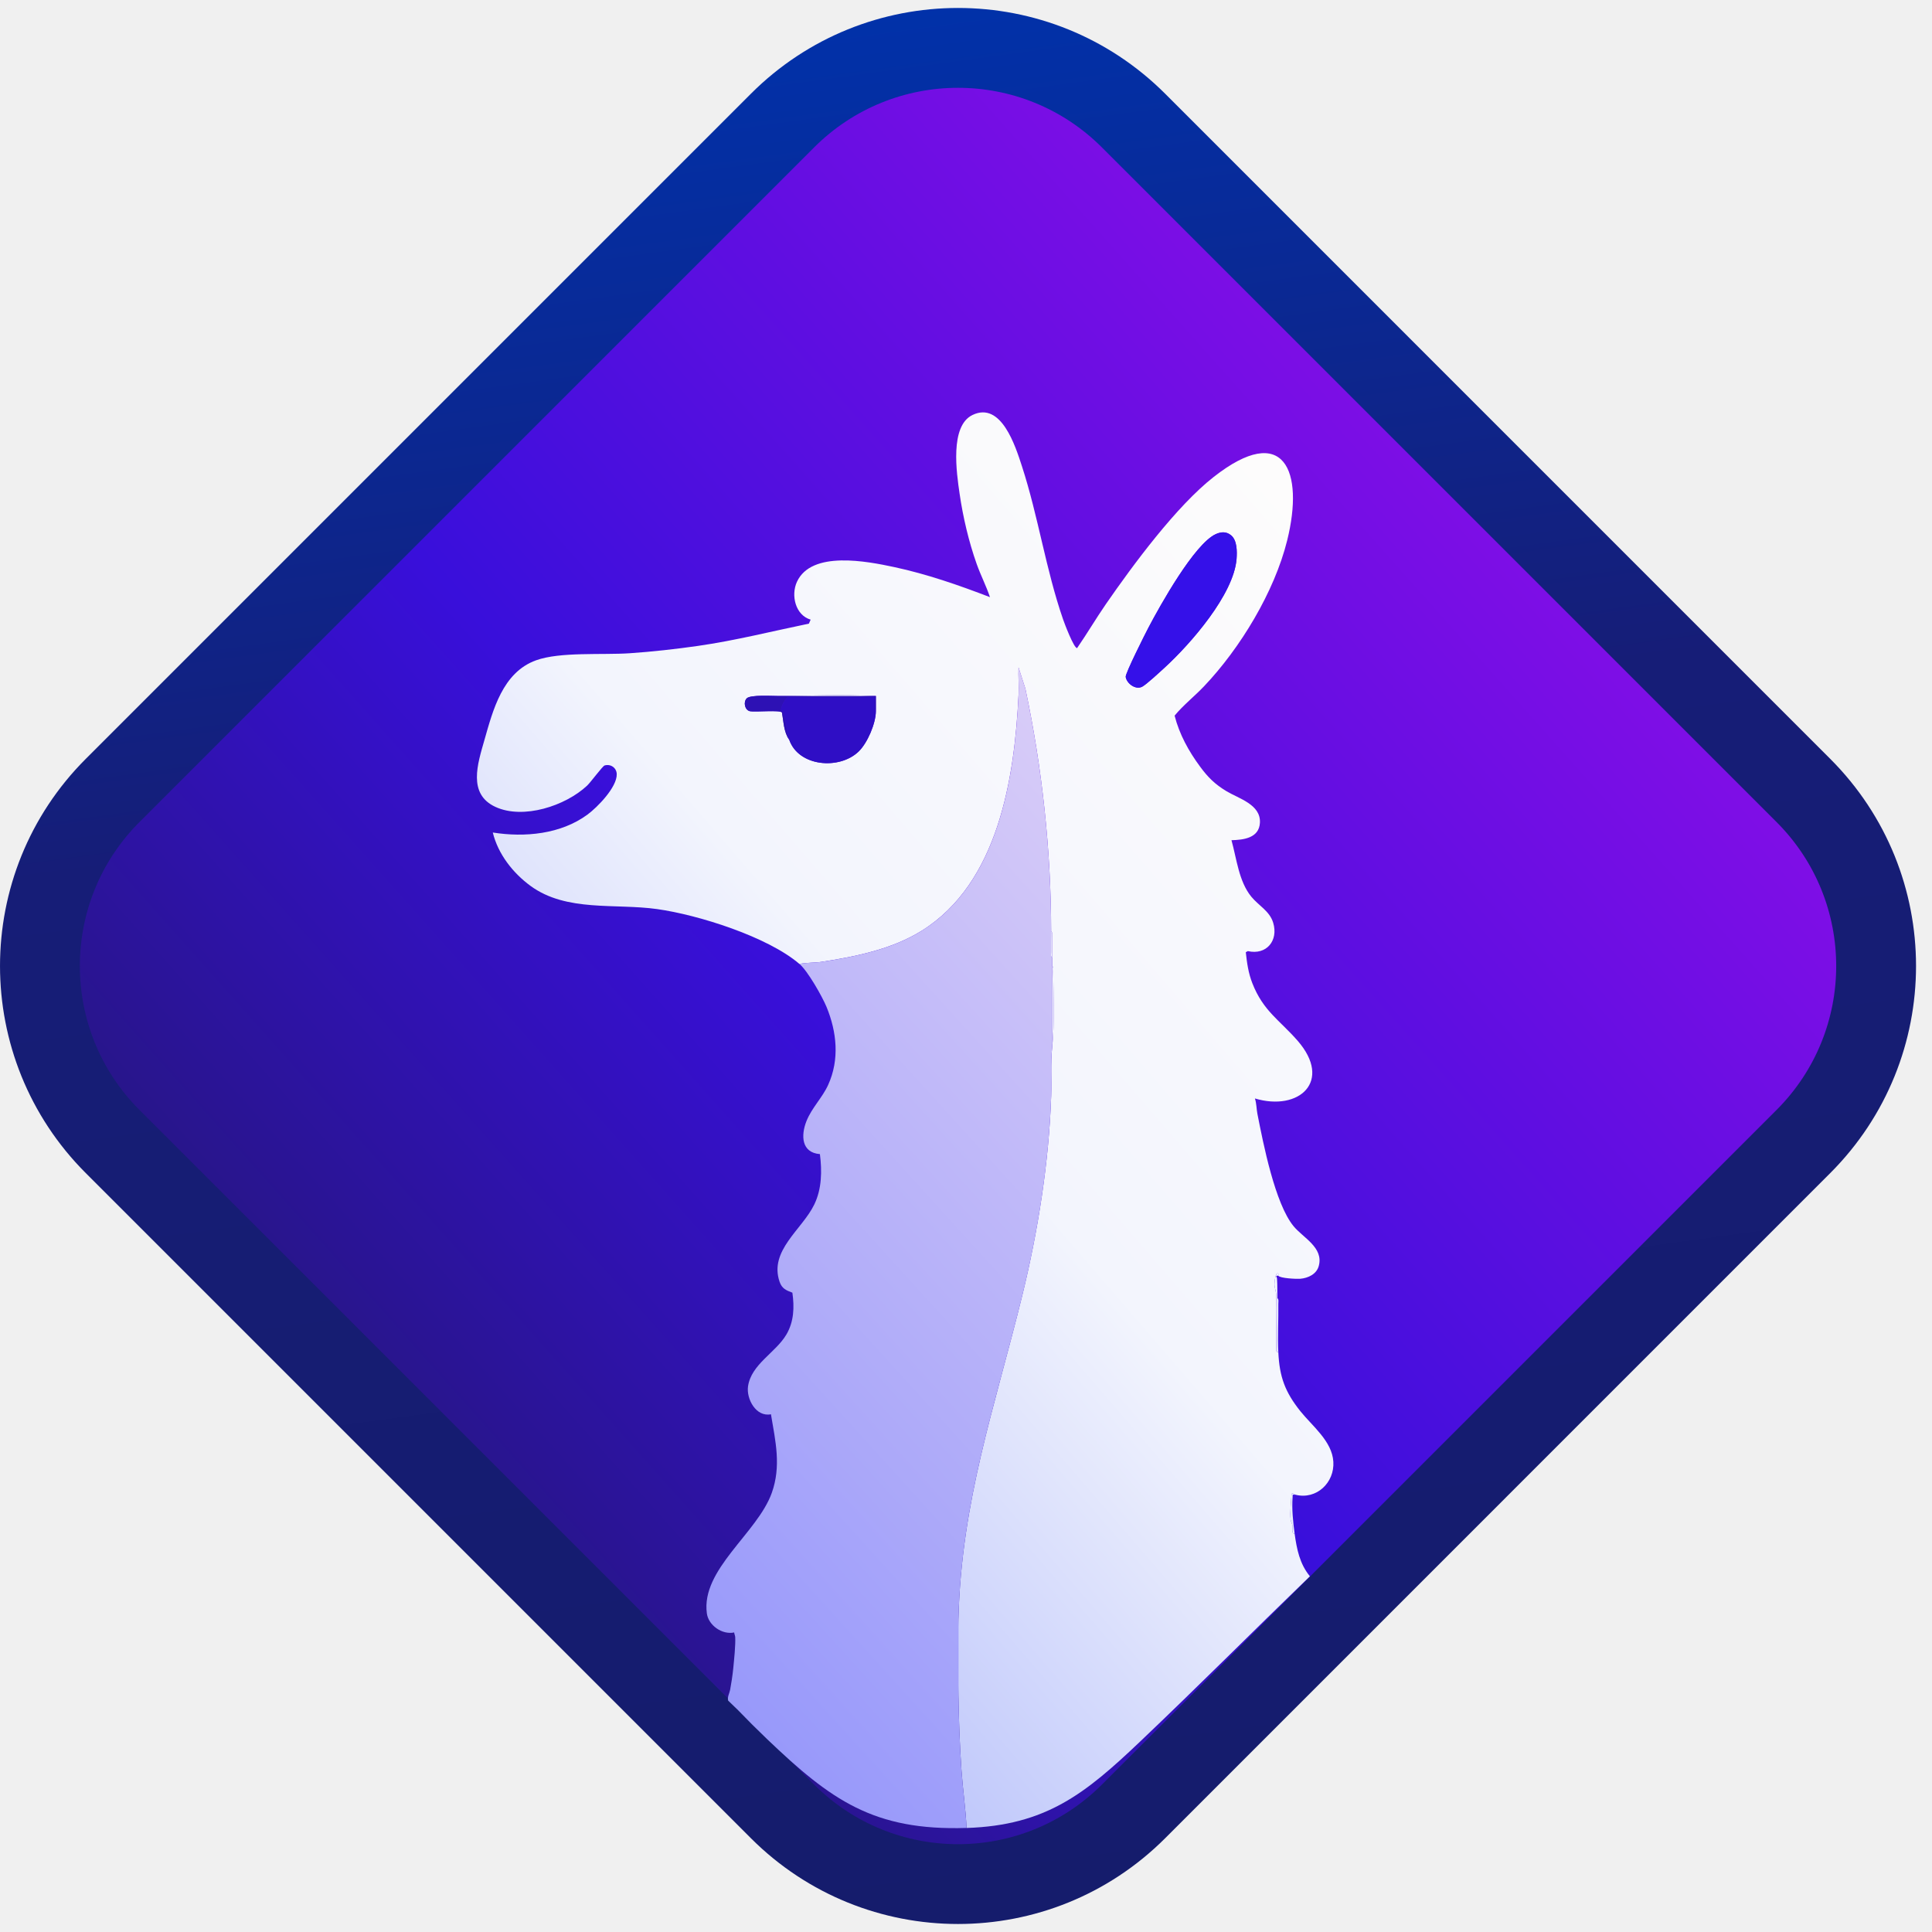
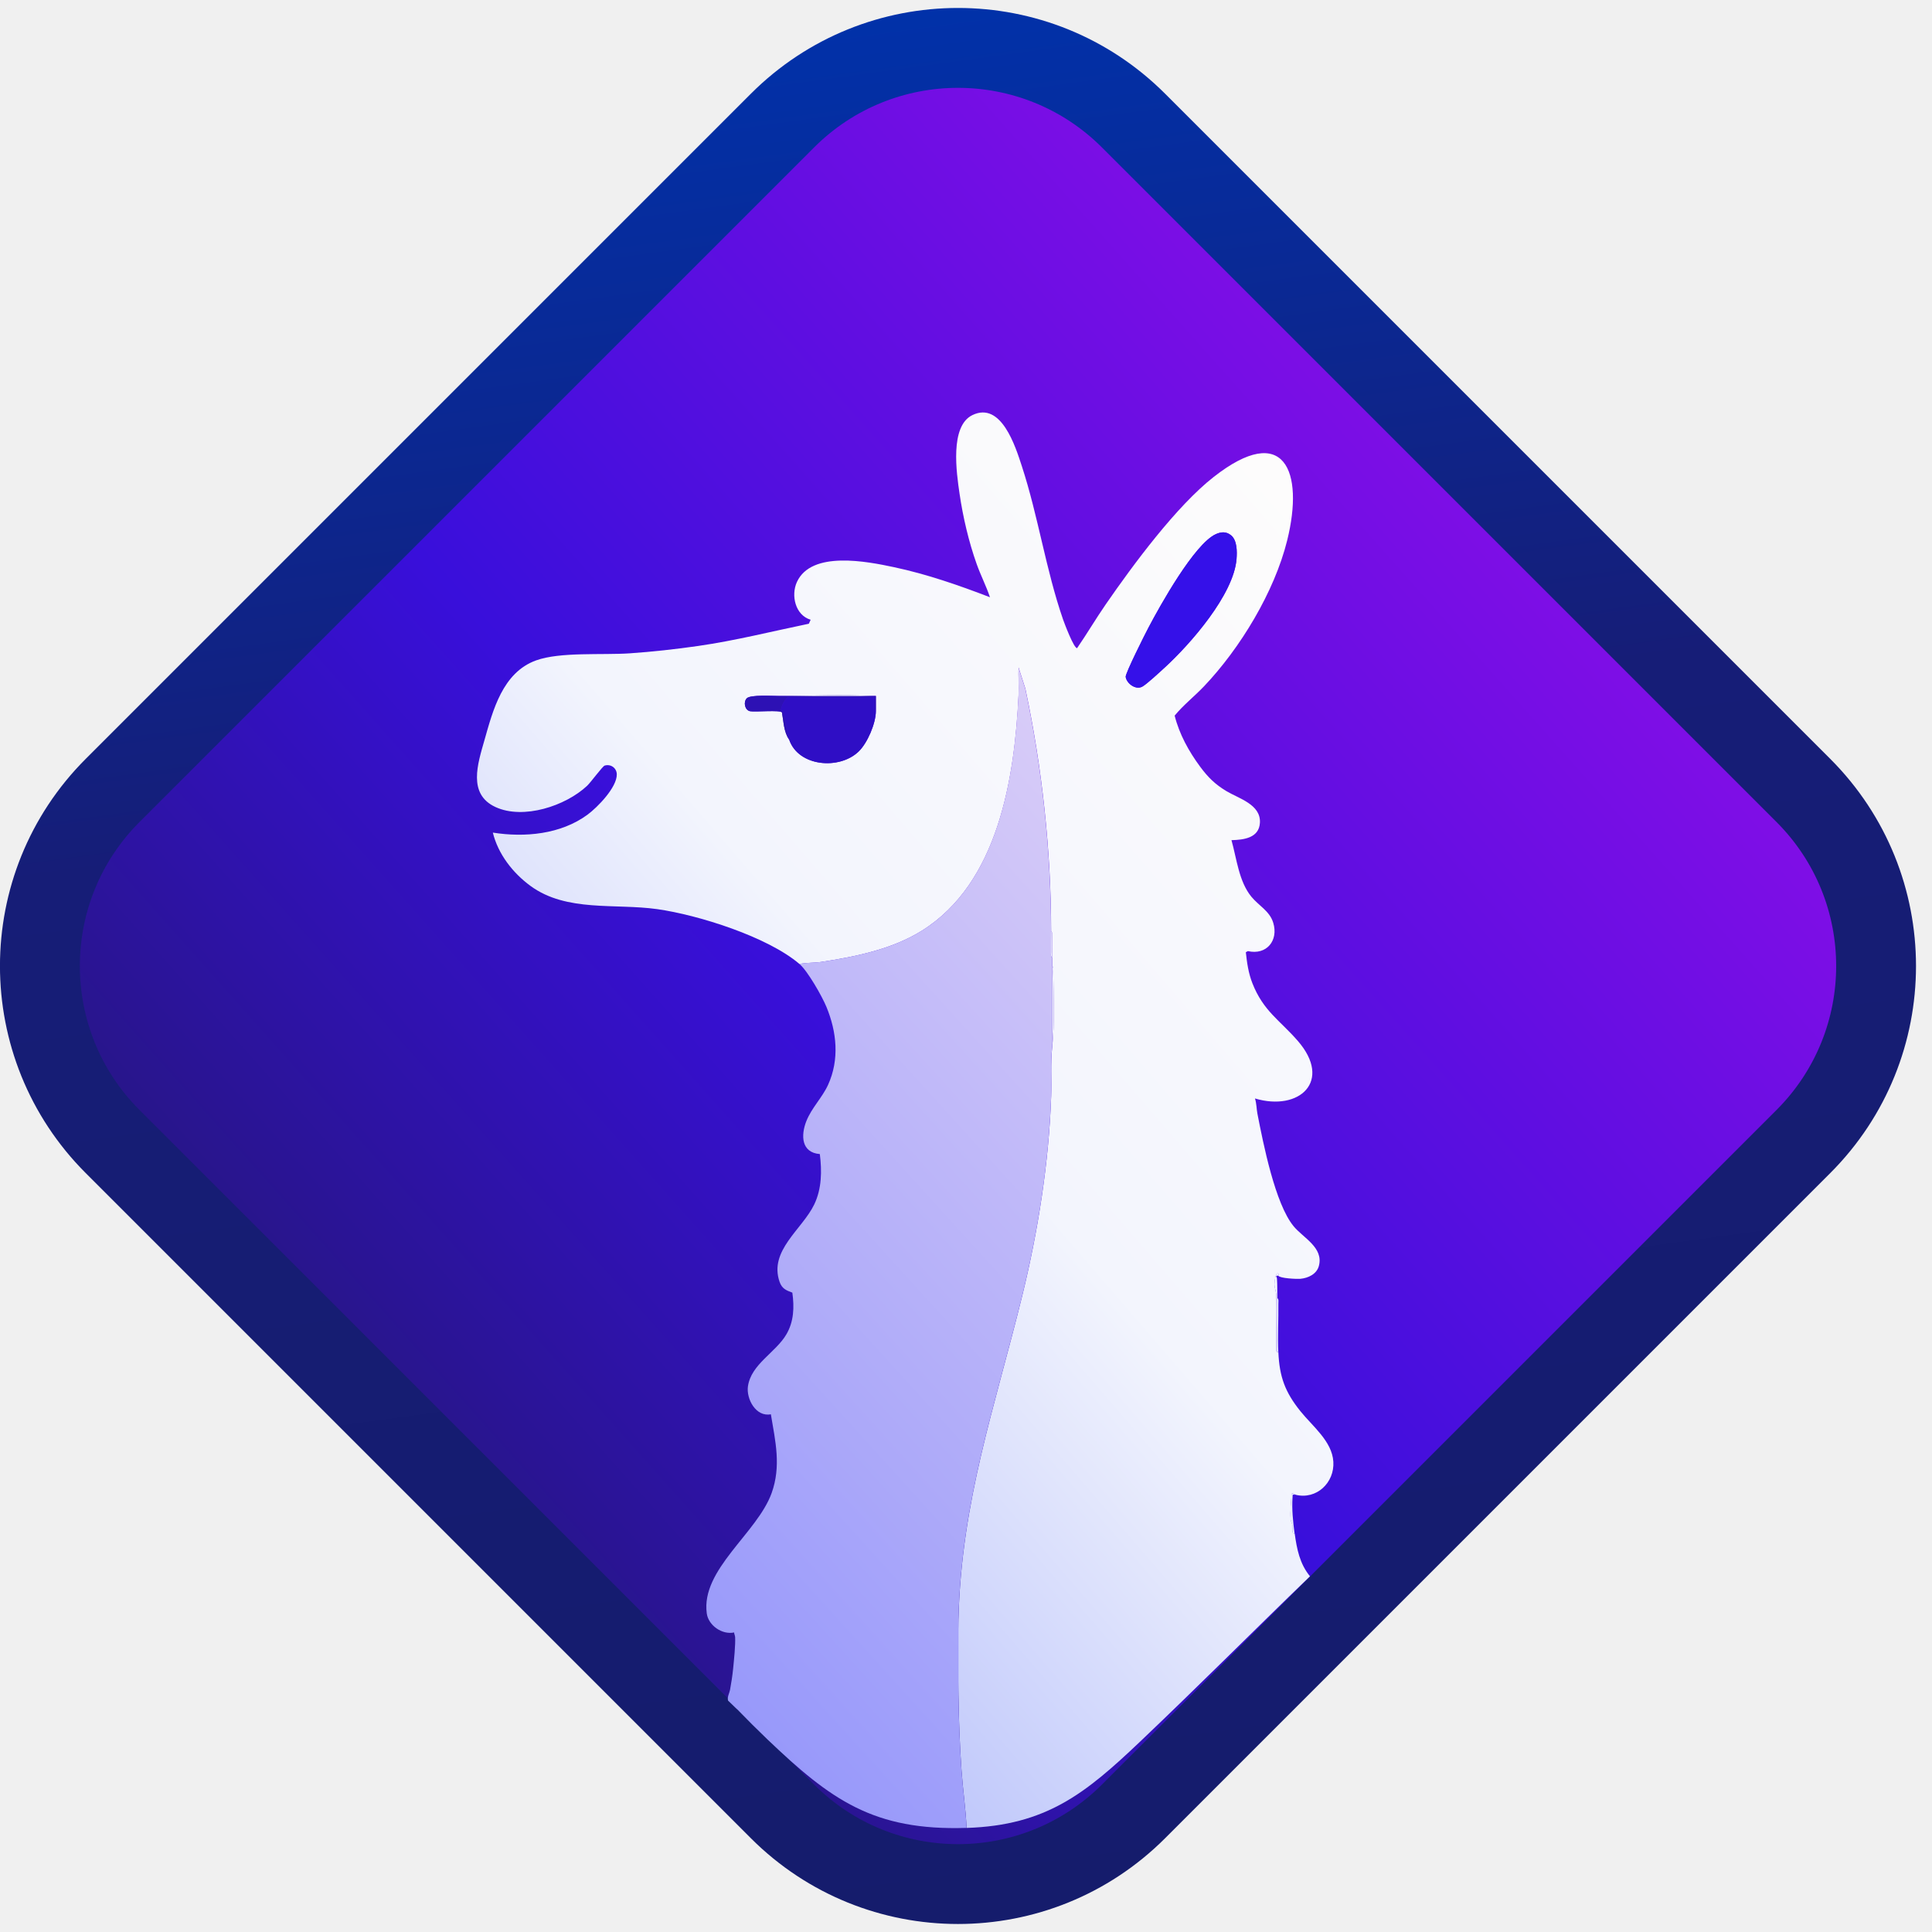
- <svg xmlns="http://www.w3.org/2000/svg" width="44" height="44" viewBox="0 0 44 44" fill="none">
-   <g clip-path="url(#clip0_155_285)">
-     <path d="M41.682 17.282L26.536 2.135C23.93 -0.47 19.706 -0.47 17.101 2.135L1.954 17.282C-0.651 19.887 -0.651 24.111 1.954 26.717L17.101 41.864C19.706 44.469 23.93 44.469 26.536 41.864L41.682 26.717C44.288 24.111 44.288 19.887 41.682 17.282Z" fill="url(#paint0_linear_155_285)" />
-     <path d="M40.46 18.722L25.096 3.358C23.286 1.547 20.351 1.547 18.54 3.358L3.176 18.722C1.366 20.532 1.366 23.468 3.176 25.278L18.54 40.642C20.351 42.453 23.286 42.453 25.096 40.642L40.46 25.278C42.271 23.468 42.271 20.532 40.46 18.722Z" fill="url(#paint1_linear_155_285)" />
-     <path d="M29.508 34.043C29.984 34.159 30.396 33.765 30.366 33.289C30.337 32.822 29.887 32.478 29.614 32.138C29.266 31.701 29.139 31.358 29.113 30.794H29.09C29.051 30.77 29.067 30.706 29.066 30.667C29.062 30.28 29.078 29.892 29.068 29.506C29.065 29.423 29.027 29.331 29.025 29.251C29.024 29.216 29.046 28.951 29.113 29.008C29.117 29.021 29.109 29.047 29.113 29.054C29.154 29.113 29.527 29.13 29.612 29.123C29.792 29.108 29.986 29.018 30.035 28.828C30.145 28.411 29.683 28.194 29.462 27.928C29.038 27.416 28.769 26.043 28.636 25.364C28.615 25.258 28.617 25.128 28.58 25.017C29.594 25.318 30.349 24.619 29.555 23.705C29.143 23.232 28.771 23.029 28.522 22.394C28.43 22.16 28.399 21.931 28.372 21.686L28.419 21.661C28.843 21.758 29.119 21.422 28.996 21.015C28.915 20.747 28.666 20.627 28.498 20.422C28.213 20.074 28.164 19.557 28.046 19.135C28.325 19.128 28.676 19.085 28.694 18.736C28.715 18.321 28.213 18.188 27.932 18.019C27.67 17.861 27.51 17.703 27.331 17.459C27.073 17.111 26.858 16.721 26.751 16.298C26.947 16.06 27.203 15.859 27.42 15.631C28.245 14.764 29.025 13.478 29.315 12.306C29.705 10.731 29.25 9.6 27.64 10.863C26.795 11.525 25.81 12.855 25.182 13.764C24.957 14.091 24.755 14.434 24.53 14.76C24.456 14.762 24.242 14.197 24.211 14.106C23.817 12.968 23.647 11.763 23.272 10.612C23.128 10.171 22.805 9.132 22.146 9.452C21.628 9.704 21.785 10.769 21.854 11.242C21.931 11.775 22.064 12.34 22.244 12.846C22.335 13.102 22.461 13.346 22.546 13.6C21.836 13.327 21.112 13.075 20.366 12.915C19.752 12.784 18.48 12.531 18.149 13.252C18.01 13.557 18.113 14.009 18.462 14.112L18.422 14.203C17.58 14.377 16.747 14.588 15.895 14.71C15.396 14.782 14.847 14.843 14.345 14.877C13.711 14.92 12.758 14.84 12.208 15.038C11.444 15.314 11.225 16.178 11.032 16.855C10.88 17.389 10.645 18.083 11.284 18.377C11.917 18.669 12.878 18.354 13.37 17.893C13.452 17.816 13.722 17.448 13.769 17.433C13.907 17.392 14.042 17.486 14.046 17.63C14.054 17.927 13.606 18.385 13.379 18.552C12.771 18.999 11.951 19.075 11.223 18.96C11.343 19.451 11.681 19.882 12.084 20.177C12.903 20.775 14.01 20.569 14.967 20.704C15.903 20.835 17.486 21.334 18.207 21.954C18.366 21.919 18.549 21.93 18.705 21.906C19.481 21.787 20.312 21.62 20.99 21.198C22.74 20.108 23.105 17.715 23.197 15.817C23.207 15.613 23.188 15.405 23.196 15.201L23.352 15.684C23.734 17.475 23.938 19.377 23.939 21.211C23.977 21.235 23.962 21.299 23.962 21.338C23.964 21.497 23.962 21.656 23.962 21.814V22C24 22.024 23.985 22.088 23.985 22.127C23.992 22.688 24.021 23.306 23.962 23.856C23.923 24.219 23.952 24.59 23.94 24.959C23.89 26.459 23.64 28.039 23.282 29.5C22.654 32.058 21.896 34.166 21.827 36.874C21.813 37.437 21.818 38.026 21.827 38.591C21.836 39.167 21.857 39.746 21.897 40.319C21.928 40.756 21.992 41.193 22.013 41.631C23.826 41.572 24.72 40.845 25.958 39.67C27.265 38.429 28.536 37.152 29.832 35.899C29.598 35.613 29.533 35.28 29.484 34.925C29.406 34.939 29.441 34.788 29.433 34.733C29.426 34.692 29.397 34.653 29.393 34.609C29.376 34.412 29.403 34.216 29.415 34.02C29.457 34.001 29.487 34.038 29.508 34.043ZM19.948 16.199C19.945 16.476 19.755 16.923 19.554 17.116C19.116 17.538 18.188 17.461 17.975 16.849C17.848 16.675 17.847 16.431 17.809 16.226C17.769 16.165 17.198 16.22 17.083 16.198C16.963 16.176 16.922 15.989 17.007 15.904C17.093 15.818 17.594 15.852 17.743 15.851H19.901C19.917 15.852 19.932 15.85 19.948 15.851V16.199ZM26.527 15.202C26.426 15.294 26.11 15.588 26.013 15.639C25.858 15.72 25.658 15.561 25.637 15.416C25.625 15.34 26.08 14.437 26.154 14.296C26.418 13.793 27.202 12.386 27.689 12.164C27.809 12.11 27.929 12.101 28.038 12.192C28.177 12.307 28.174 12.564 28.162 12.73C28.098 13.541 27.112 14.665 26.527 15.202Z" fill="url(#paint2_linear_155_285)" />
-     <path d="M16.784 38.923C17.012 39.16 17.248 39.395 17.476 39.613C18.919 40.989 19.892 41.699 22.013 41.63C21.992 41.192 21.928 40.756 21.897 40.319C21.857 39.746 21.837 39.167 21.828 38.59V36.873C21.896 34.166 22.655 32.057 23.283 29.499C23.641 28.039 23.891 26.458 23.94 24.959C23.952 24.589 23.923 24.219 23.962 23.856V21.814C23.924 21.79 23.939 21.726 23.939 21.687C23.937 21.528 23.939 21.369 23.939 21.211C23.938 19.377 23.734 17.475 23.352 15.683L23.197 15.201C23.188 15.405 23.207 15.613 23.198 15.817C23.106 17.715 22.741 20.108 20.99 21.198C20.312 21.62 19.482 21.787 18.706 21.906C18.549 21.93 18.367 21.919 18.207 21.953C18.399 22.118 18.721 22.687 18.822 22.928C19.059 23.501 19.123 24.131 18.861 24.707C18.729 24.999 18.487 25.229 18.366 25.534C18.238 25.857 18.249 26.251 18.673 26.284C18.722 26.669 18.717 27.075 18.545 27.431C18.271 28.001 17.509 28.48 17.755 29.193C17.808 29.346 17.901 29.386 18.046 29.44C18.093 29.771 18.082 30.098 17.91 30.392C17.667 30.806 17.11 31.067 17.036 31.572C16.994 31.857 17.217 32.278 17.558 32.209C17.662 32.829 17.795 33.391 17.576 34.002C17.247 34.918 15.962 35.743 16.098 36.744C16.135 37.017 16.447 37.236 16.72 37.178C16.723 37.212 16.742 37.25 16.744 37.283C16.754 37.464 16.718 37.806 16.699 37.999C16.683 38.162 16.652 38.357 16.628 38.484C16.614 38.561 16.561 38.647 16.583 38.73L16.784 38.924V38.923Z" fill="url(#paint3_linear_155_285)" />
-     <path d="M29.09 30.794C29.051 30.77 29.067 30.706 29.066 30.667C29.061 30.28 29.078 29.892 29.068 29.505C29.065 29.423 29.027 29.331 29.025 29.251C29.024 29.216 29.046 28.951 29.113 29.008C29.117 29.021 29.109 29.047 29.113 29.054C29.033 29.044 29.08 29.079 29.083 29.119C29.092 29.268 29.089 29.415 29.09 29.564C29.091 29.974 29.089 30.385 29.09 30.794Z" fill="#F5F9FE" />
-     <path d="M29.507 34.042C29.426 34.04 29.443 34.028 29.438 34.099C29.417 34.36 29.449 34.667 29.484 34.924C29.405 34.938 29.441 34.788 29.432 34.732C29.426 34.692 29.397 34.653 29.393 34.609C29.376 34.411 29.403 34.215 29.414 34.019C29.457 34.001 29.487 34.038 29.507 34.042Z" fill="#EBF0FD" />
-     <path d="M29.113 30.794H29.09C29.088 30.385 29.091 29.974 29.09 29.564C29.128 29.589 29.113 29.652 29.113 29.692C29.118 30.056 29.096 30.433 29.113 30.794Z" fill="#EBF0FD" />
-     <path d="M28.038 12.192C28.177 12.307 28.174 12.564 28.162 12.729C28.098 13.54 27.112 14.665 26.527 15.202C26.426 15.294 26.11 15.588 26.013 15.639C25.858 15.72 25.658 15.561 25.637 15.416C25.625 15.34 26.08 14.437 26.154 14.296C26.418 13.793 27.201 12.386 27.689 12.164C27.809 12.11 27.929 12.101 28.038 12.192Z" fill="#3510E9" />
-     <path d="M17.975 16.849C17.907 16.652 17.906 16.407 17.848 16.243C17.83 16.193 17.787 16.206 17.787 16.165C17.788 16.094 17.891 15.874 17.963 15.874H19.924C19.928 15.963 19.919 16.053 19.923 16.142C19.925 16.172 19.947 16.196 19.947 16.199C19.945 16.476 19.755 16.923 19.554 17.116C19.116 17.538 18.187 17.461 17.975 16.849Z" fill="#2F0EC5" />
-     <path d="M17.743 15.851C18.442 15.844 19.207 15.817 19.901 15.851C19.916 15.851 19.932 15.849 19.947 15.851V16.199C19.947 16.196 19.925 16.172 19.923 16.142C19.919 16.053 19.928 15.963 19.924 15.874H17.963C17.891 15.874 17.788 16.094 17.787 16.165C17.787 16.206 17.83 16.193 17.848 16.243C17.906 16.407 17.907 16.652 17.975 16.849C17.848 16.675 17.847 16.431 17.808 16.226C17.768 16.165 17.197 16.22 17.082 16.198C16.962 16.176 16.922 15.989 17.007 15.904C17.093 15.818 17.593 15.852 17.743 15.851V15.851Z" fill="#2D11B4" />
-     <path d="M19.901 15.851C19.207 15.817 18.443 15.844 17.743 15.851H19.901Z" fill="#FEFEFE" />
-     <path d="M23.962 23.856V22C24.001 22.024 23.985 22.088 23.986 22.127C23.993 22.689 24.022 23.306 23.962 23.856Z" fill="#F3F6FE" />
-     <path d="M21.827 38.591V36.873C21.813 37.437 21.818 38.026 21.827 38.591Z" fill="#9A9BFB" />
-     <path d="M23.962 21.814C23.923 21.79 23.939 21.726 23.938 21.687C23.936 21.528 23.939 21.369 23.939 21.211C23.977 21.235 23.962 21.299 23.962 21.338C23.964 21.497 23.962 21.656 23.962 21.814Z" fill="#F3F6FE" />
+ <svg xmlns="http://www.w3.org/2000/svg" fill="none" height="44" viewBox="0 0 44 44" width="44">
+   <linearGradient id="a" gradientUnits="userSpaceOnUse" x1="18.874" x2="24.762" y1=".522" y2="43.477">
+     <stop offset="0" stop-color="#0131a9" />
+     <stop offset=".39" stop-color="#161d77" />
+     <stop offset="1" stop-color="#151c6c" />
+   </linearGradient>
+   <linearGradient id="b" gradientUnits="userSpaceOnUse" x1="33.836" x2="9.8" y1="11.282" y2="32.717">
+     <stop offset="0" stop-color="#7f0ee6" />
+     <stop offset=".59" stop-color="#390fdb" />
+     <stop offset="1" stop-color="#28158b" />
+   </linearGradient>
+   <linearGradient id="c" gradientUnits="userSpaceOnUse" x1="33.145" x2="13.768" y1="15.18" y2="31.901">
+     <stop offset="0" stop-color="#fdfcfc" />
+     <stop offset=".59" stop-color="#f3f5fd" />
+     <stop offset="1" stop-color="#c1c9fb" />
+   </linearGradient>
+   <linearGradient id="d" gradientUnits="userSpaceOnUse" x1="29.355" x2="14.237" y1="22.282" y2="36.019">
+     <stop offset="0" stop-color="#d8ccf8" />
+     <stop offset="1" stop-color="#9899fa" />
+   </linearGradient>
+   <clipPath id="e">
+     <path d="m0.0.182h43.636v43.636h-43.636z" />
+   </clipPath>
+   <g clip-path="url(#e)">
+     <path d="m41.682 17.282-15.147-15.147c-2.605-2.605-6.829-2.605-9.435 0l-15.147 15.147c-2.605 2.605-2.605 6.829 0 9.435l15.147 15.147c2.605 2.605 6.829 2.605 9.435 0l15.147-15.147c2.605-2.605 2.605-6.829 0-9.435z" fill="url(#a)" />
+     <path d="m40.46 18.722-15.364-15.364c-1.81-1.81-4.746-1.81-6.556 0l-15.364 15.364c-1.81 1.81-1.81 4.746 0 6.556l15.364 15.364c1.81 1.81 4.746 1.81 6.556 0l15.364-15.364c1.81-1.81 1.81-4.746 0-6.556z" fill="url(#b)" />
+     <path d="m29.508 34.043c.477.116.888-.278.858-.754-.029-.467-.479-.811-.751-1.151-.349-.436-.476-.78-.501-1.343h-.023c-.038-.024-.023-.088-.024-.127-.005-.387.012-.775.001-1.161-.002-.083-.041-.175-.042-.255-.001-.035.021-.3.088-.243.004.013-.004.04 0 .046.041.059.414.076.499.069.18-.016.374-.106.424-.295.109-.417-.353-.634-.574-.9-.424-.512-.693-1.885-.826-2.564-.021-.106-.019-.237-.056-.348 1.015.301 1.77-.398.975-1.312-.411-.473-.783-.676-1.033-1.311-.092-.235-.123-.463-.15-.708l.047-.025c.424.097.701-.239.577-.646-.081-.268-.33-.388-.498-.593-.285-.348-.334-.866-.453-1.288.28-.007.63-.049.648-.399.021-.415-.48-.548-.762-.717-.261-.157-.421-.316-.601-.559-.257-.348-.473-.738-.579-1.161.195-.239.451-.439.668-.667.825-.867 1.605-2.153 1.895-3.325.39-1.575-.065-2.705-1.675-1.443-.845.662-1.83 1.992-2.458 2.902-.225.326-.427.669-.652.996-.075.003-.288-.563-.32-.654-.393-1.137-.563-2.343-.939-3.493-.144-.441-.467-1.48-1.126-1.16-.518.252-.361 1.316-.292 1.789.078.533.21 1.098.391 1.605.091.256.217.5.302.754-.71-.273-1.435-.525-2.181-.684-.614-.131-1.885-.385-2.216.337-.14.305-.036.757.313.859l-.041.091c-.841.174-1.674.385-2.526.507-.499.072-1.048.133-1.55.167-.633.043-1.587-.037-2.136.161-.764.276-.984 1.14-1.176 1.817-.152.534-.387 1.229.252 1.523.633.292 1.594-.023 2.086-.484.082-.077.352-.446.399-.46.138-.042.273.053.277.196.008.297-.44.755-.667.922-.608.447-1.427.523-2.156.408.12.49.457.922.86 1.216.819.599 1.926.392 2.884.527.936.132 2.518.631 3.24 1.25.159-.035.341-.023.498-.048.776-.119 1.607-.286 2.285-.708 1.75-1.09 2.115-3.482 2.207-5.381.01-.204-.009-.412-.001-.616l.155.482c.382 1.792.586 3.693.587 5.528.038.024.023.088.024.127.002.159-.001.318-.001.476v.186c.038.024.023.088.024.127.007.561.036 1.179-.024 1.729-.039.363-.01.733-.022 1.103-.05 1.499-.299 3.08-.657 4.54-.628 2.558-1.386 4.667-1.455 7.374-.014.563-.009 1.153 0 1.717.009.576.029 1.155.07 1.728.031.437.095.873.116 1.311 1.813-.059 2.707-.785 3.945-1.96 1.307-1.241 2.578-2.518 3.875-3.771-.234-.286-.299-.619-.348-.975-.079.014-.043-.137-.052-.192-.006-.04-.035-.079-.039-.123-.017-.198.01-.394.022-.59.042-.018.072.018.093.023zm-9.56-17.844c-.003.277-.192.724-.394.917-.438.421-1.367.345-1.579-.268-.127-.174-.128-.418-.166-.623-.04-.062-.611-.006-.726-.028-.12-.022-.16-.209-.075-.295.086-.086.587-.051.736-.053h2.158c.016.001.031-.001.046-0zm6.579-.997c-.101.093-.417.387-.514.437-.154.081-.355-.078-.376-.223-.011-.076.443-.979.518-1.12.264-.503 1.048-1.91 1.535-2.131.12-.055.24-.064.349.028.138.116.136.372.123.538-.064.811-1.05 1.935-1.635 2.472z" fill="url(#c)" />
+     <path d="m16.784 38.923c.229.236.464.471.692.689 1.443 1.376 2.416 2.086 4.537 2.017-.021-.438-.085-.874-.116-1.311-.04-.573-.061-1.152-.07-1.728v-1.717c.069-2.707.827-4.816 1.455-7.374.358-1.46.608-3.041.657-4.54.012-.37-.017-.74.022-1.103v-2.042c-.039-.024-.023-.088-.024-.127-.002-.159 0-.318 0-.476-.001-1.834-.205-3.736-.587-5.527l-.155-.482c-.009.204.011.412.001.616-.092 1.898-.457 4.291-2.207 5.38-.678.422-1.508.589-2.285.708-.157.024-.339.013-.498.047.191.164.514.734.614.975.238.573.301 1.202.039 1.778-.133.292-.374.522-.495.827-.128.323-.117.717.307.75.049.385.044.791-.127 1.147-.274.57-1.036 1.05-.79 1.762.053.153.145.194.291.247.046.331.036.658-.137.952-.243.414-.8.675-.874 1.18-.042.285.18.706.522.638.104.62.237 1.181.018 1.793-.329.916-1.614 1.741-1.478 2.742.037.274.349.492.622.434.003.035.022.073.024.105.01.181-.026.523-.045.716-.016.164-.047.358-.071.485-.014.077-.068.163-.045.246l.201.194z" fill="url(#d)" />
+     <path d="m29.09 30.794c-.038-.024-.023-.088-.024-.127-.005-.387.012-.775.001-1.161-.002-.083-.041-.175-.043-.255-.001-.035.021-.3.088-.243.004.013-.004.04 0 .046-.08-.009-.033.025-.03.065.009.149.006.297.007.446.002.409-.001.82 0 1.23z" fill="#f5f9fe" />
+     <path d="m29.507 34.042c-.081-.003-.064-.014-.07.057-.02.26.011.567.046.825-.079.014-.043-.136-.052-.192-.006-.04-.035-.079-.039-.123-.017-.198.01-.394.021-.59.043-.018.073.018.093.023z" fill="#ebf0fd" />
+     <path d="m29.113 30.794h-.023c-.001-.41.002-.82 0-1.23.038.024.023.088.024.127.004.364-.017.741-.001 1.103z" fill="#ebf0fd" />
+     <path d="m28.038 12.192c.138.115.136.372.123.538-.064.811-1.05 1.935-1.635 2.472-.101.093-.417.386-.514.437-.154.081-.355-.078-.376-.223-.011-.076.443-.979.518-1.12.264-.503 1.047-1.91 1.535-2.131.12-.055.24-.064.349.028z" fill="#3510e9" />
+     <path d="m17.975 16.849c-.068-.196-.069-.441-.127-.605-.018-.05-.061-.037-.061-.078.001-.071.104-.291.176-.291h1.961c.004.089-.005.179-.001.269.001.03.024.053.024.056-.003.277-.192.724-.394.917-.438.421-1.367.344-1.579-.268z" fill="#2f0ec5" />
+     <path d="m17.743 15.851c.7-.006 1.464-.034 2.158 0 .015.001.031-.001.046 0v.348c0-.003-.022-.027-.024-.056-.004-.089.004-.18.001-.269h-1.961c-.072 0-.175.22-.176.291-.001.041.043.028.061.078.058.164.059.409.127.605-.127-.174-.128-.417-.166-.622-.04-.062-.611-.006-.726-.028-.12-.022-.16-.209-.075-.294.086-.086.587-.052.736-.053z" fill="#2d11b4" />
+     <path d="m19.901 15.851c-.694-.034-1.458-.006-2.158 0z" fill="#fefefe" />
+     <path d="m23.962 23.856v-1.856c.039.024.023.088.024.127.007.561.036 1.179-.024 1.729z" fill="#f3f6fe" />
+     <path d="m21.827 38.591v-1.717c-.014.563-.009 1.153 0 1.717z" fill="#9a9bfb" />
+     <path d="m23.962 21.814c-.038-.024-.023-.088-.024-.127-.002-.158.001-.318.001-.476.038.024.023.088.024.127.002.159-.001.318-.001.476z" fill="#f3f6fe" />
  </g>
-   <defs>
-     <linearGradient id="paint0_linear_155_285" x1="18.874" y1="0.522" x2="24.762" y2="43.477" gradientUnits="userSpaceOnUse">
-       <stop stop-color="#0131A9" />
-       <stop offset="0.39" stop-color="#161D77" />
-       <stop offset="1" stop-color="#151C6C" />
-     </linearGradient>
-     <linearGradient id="paint1_linear_155_285" x1="33.836" y1="11.282" x2="9.8" y2="32.717" gradientUnits="userSpaceOnUse">
-       <stop stop-color="#7F0EE6" />
-       <stop offset="0.59" stop-color="#390FDB" />
-       <stop offset="1" stop-color="#28158B" />
-     </linearGradient>
-     <linearGradient id="paint2_linear_155_285" x1="33.145" y1="15.18" x2="13.768" y2="31.901" gradientUnits="userSpaceOnUse">
-       <stop stop-color="#FDFCFC" />
-       <stop offset="0.59" stop-color="#F3F5FD" />
-       <stop offset="1" stop-color="#C1C9FB" />
-     </linearGradient>
-     <linearGradient id="paint3_linear_155_285" x1="29.355" y1="22.282" x2="14.237" y2="36.019" gradientUnits="userSpaceOnUse">
-       <stop stop-color="#D8CCF8" />
-       <stop offset="1" stop-color="#9899FA" />
-     </linearGradient>
-     <clipPath id="clip0_155_285">
-       <rect width="43.636" height="43.636" fill="white" transform="translate(6.10352e-05 0.181641)" />
-     </clipPath>
-   </defs>
</svg>
